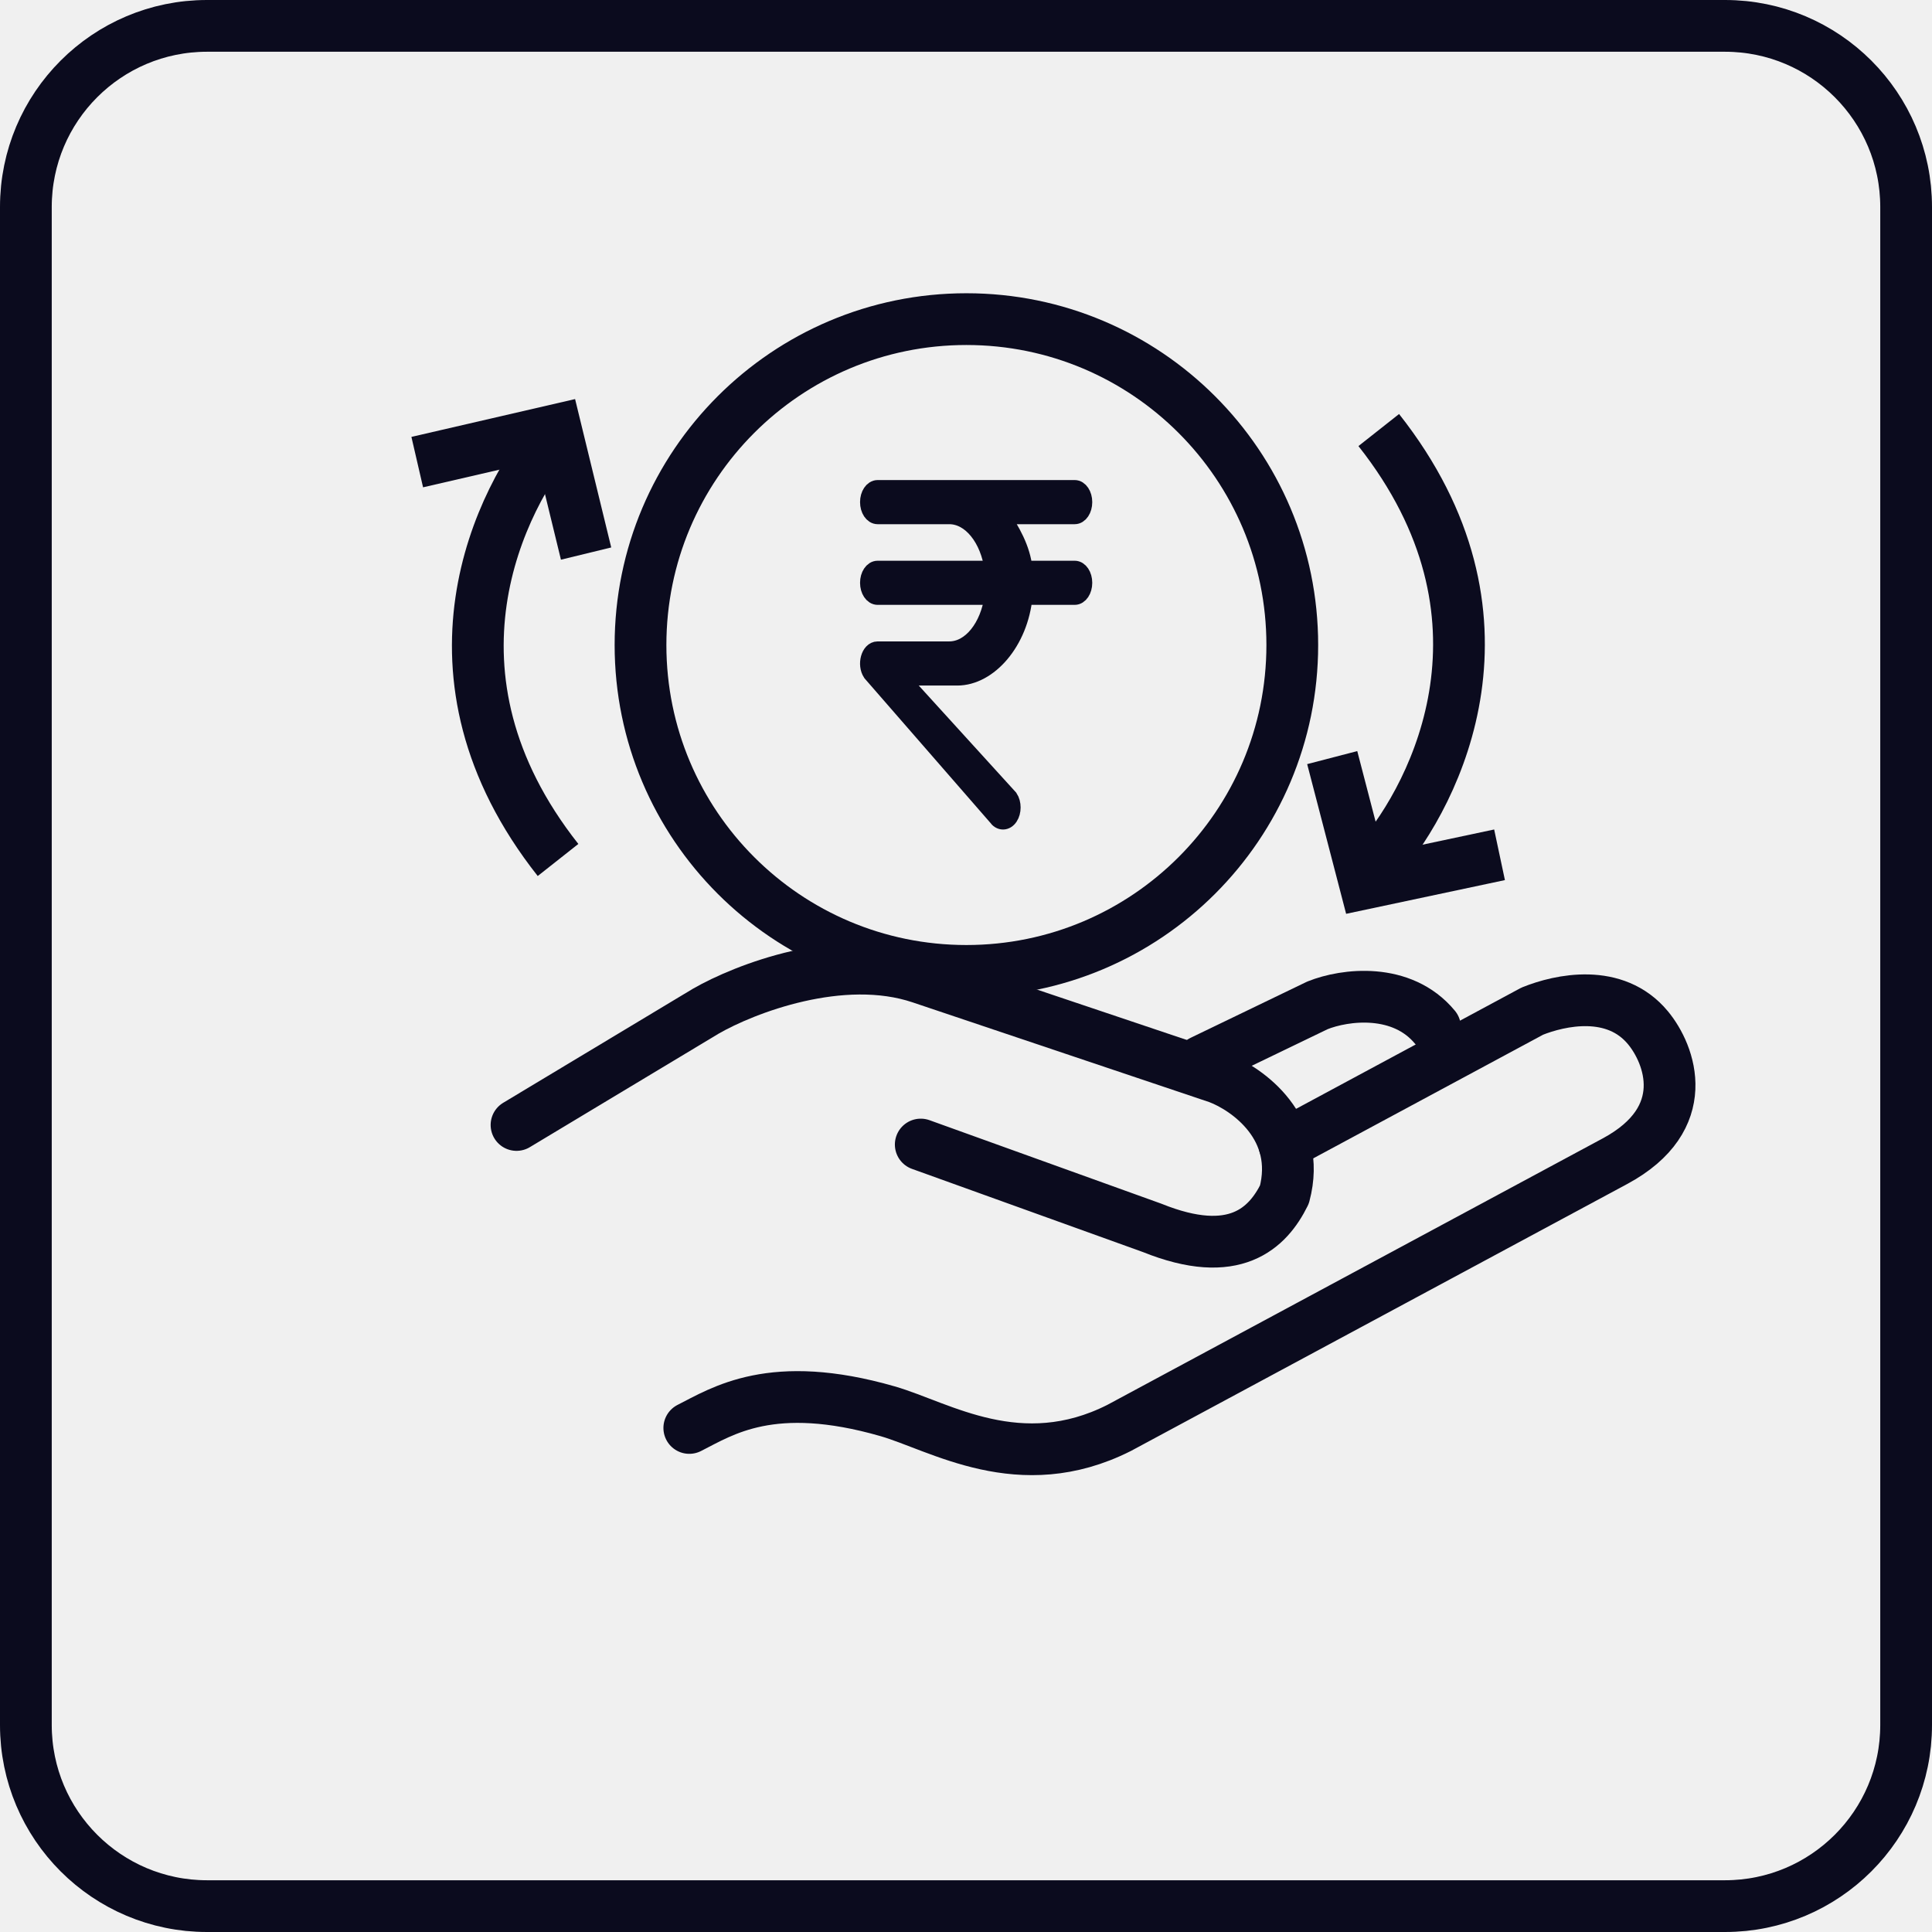
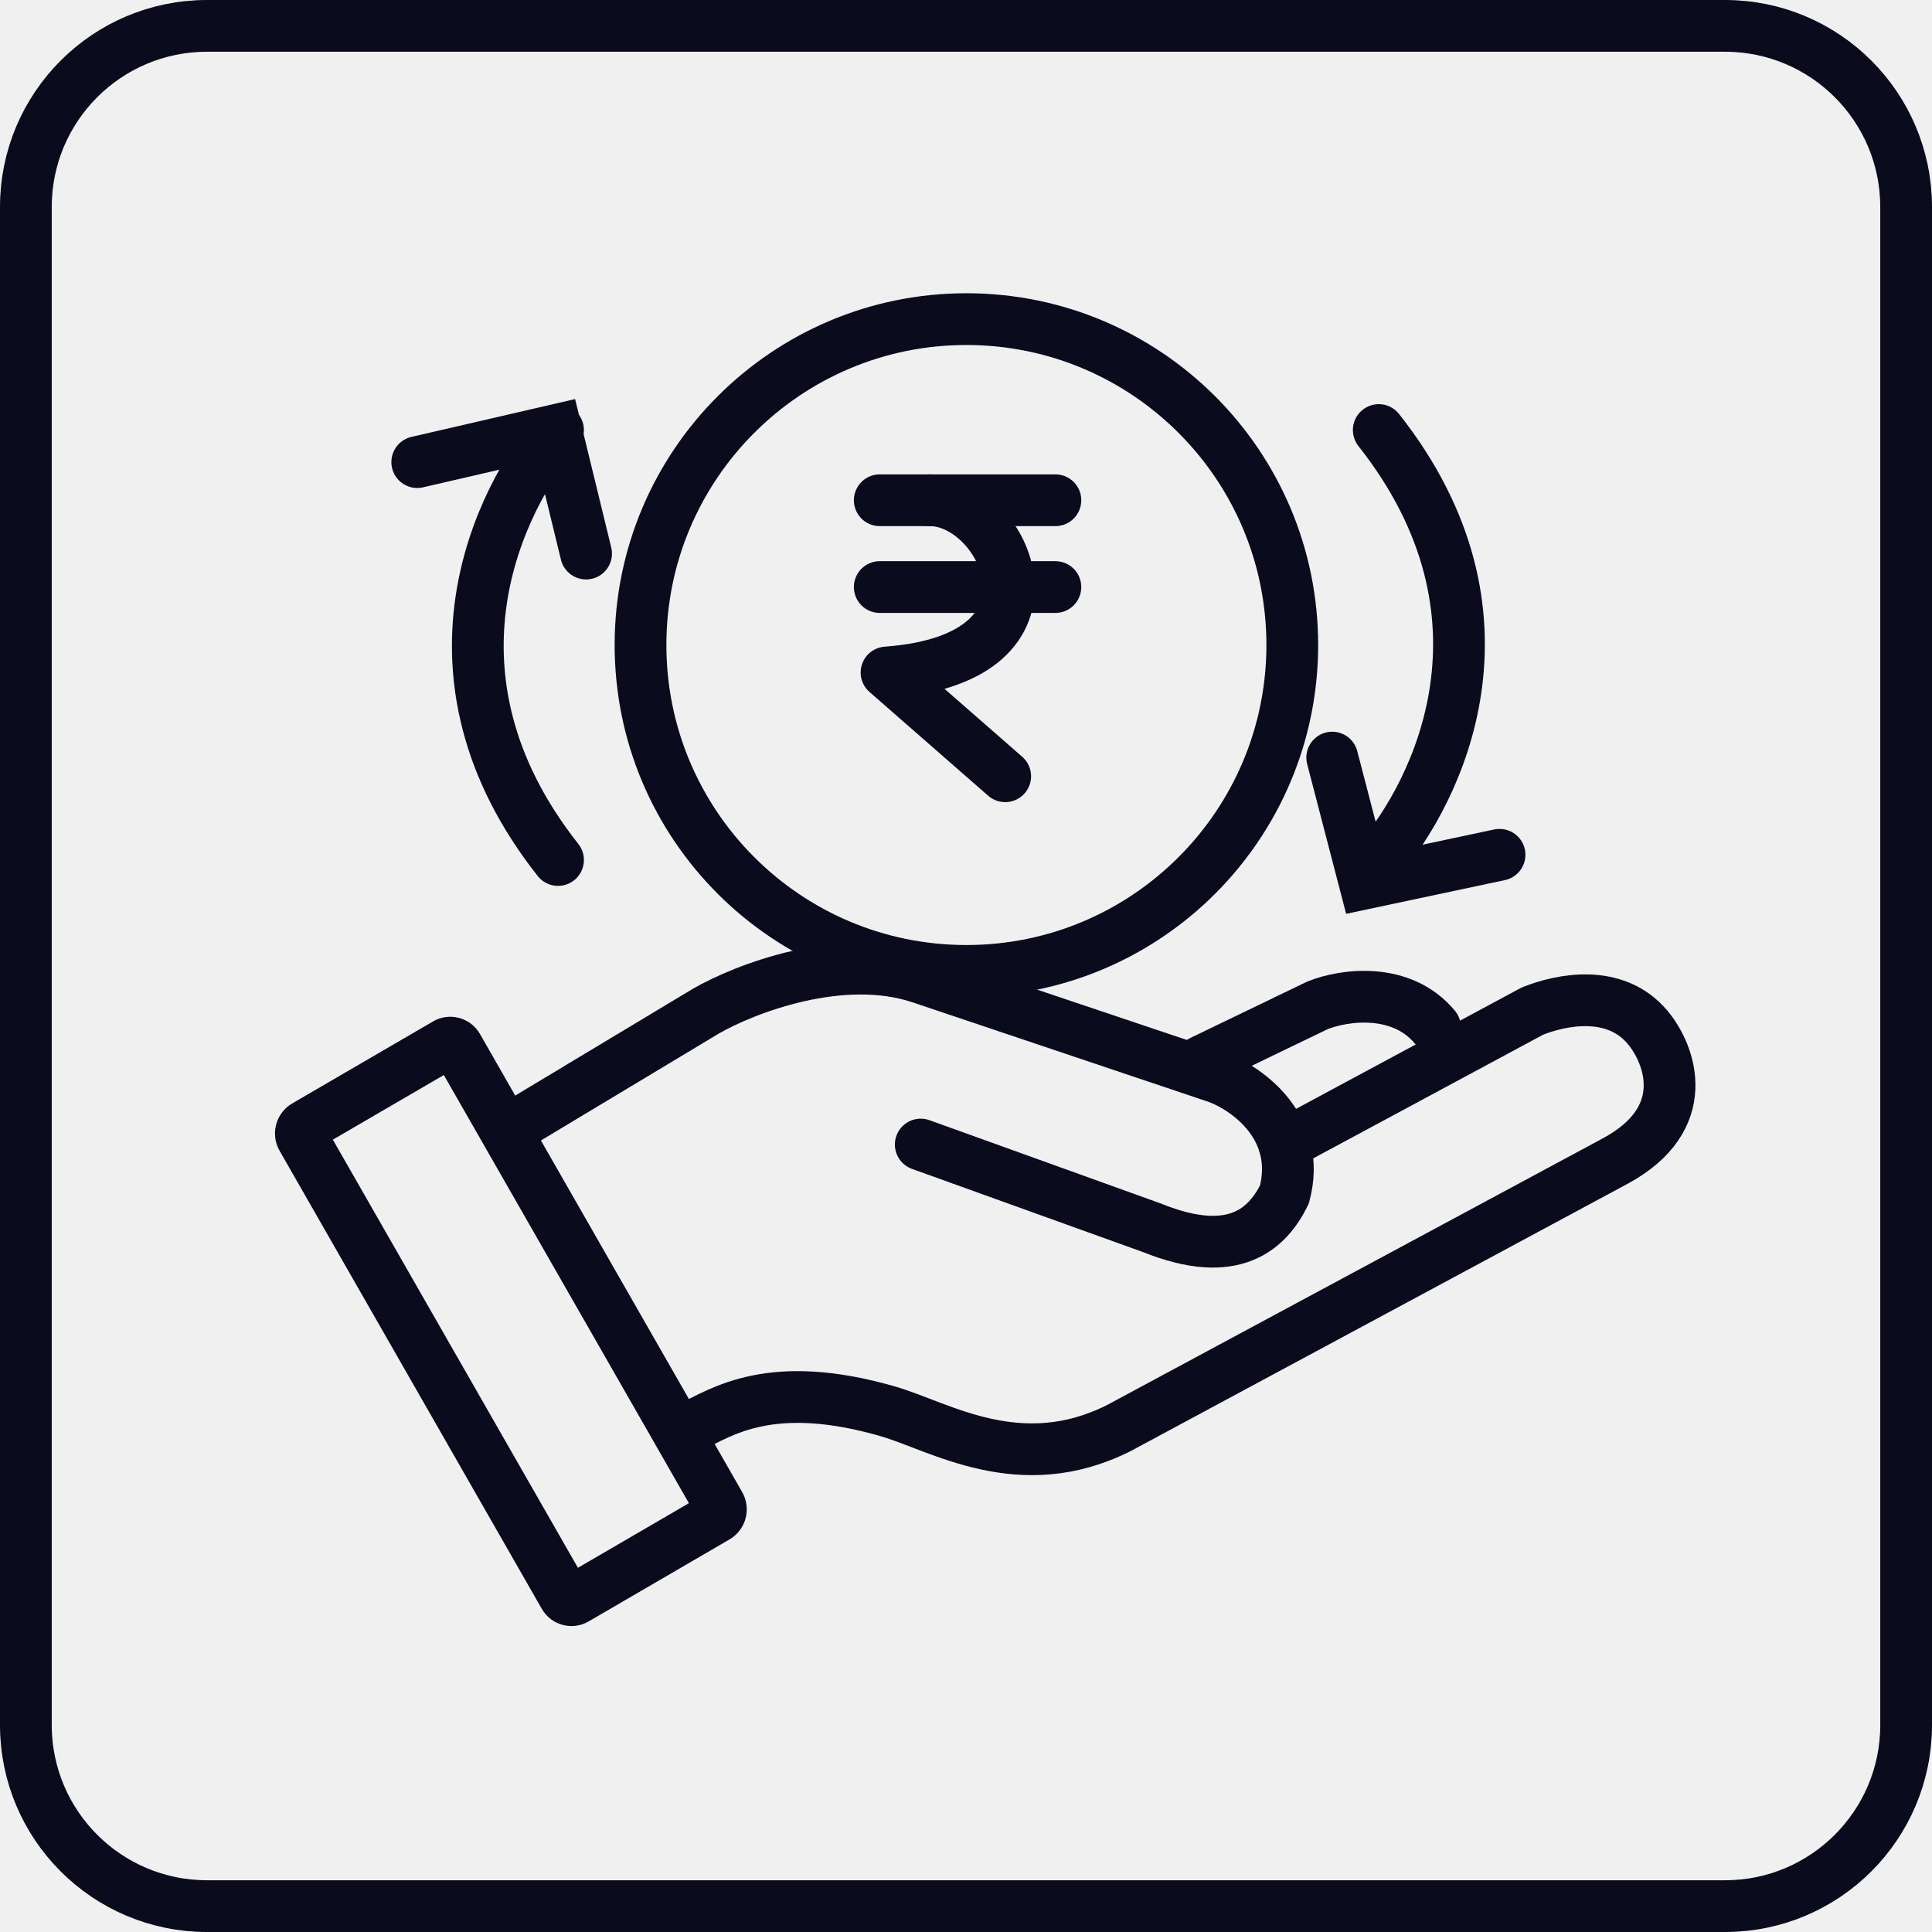
<svg xmlns="http://www.w3.org/2000/svg" width="112" height="112" viewBox="0 0 112 112" fill="none">
  <rect x="1.5" y="1.5" width="109" height="109" rx="10.5" stroke="#0B0B1E" stroke-width="3" />
  <circle cx="56.023" cy="37.392" r="18.892" stroke="#0B0B1E" stroke-width="3" />
-   <path d="M58.035 29.888C58.591 30.707 59.242 31.792 59.358 33.006L62.3 33.006C62.587 33.006 62.819 33.355 62.819 33.786C62.819 34.216 62.587 34.565 62.3 34.565L59.358 34.565C59.106 37.21 57.322 39.242 55.491 39.242H52.131L58.514 46.258C58.717 46.562 58.717 47.056 58.514 47.36C58.311 47.664 57.982 47.664 57.779 47.36L50.511 39.014C50.184 38.523 50.415 37.683 50.878 37.683H55.031C56.287 37.683 57.335 36.344 57.575 34.565H50.878C50.591 34.565 50.358 34.216 50.358 33.786C50.358 33.355 50.591 33.006 50.878 33.006H57.575C57.335 31.227 56.287 29.888 55.031 29.888H50.878C50.591 29.888 50.358 29.539 50.358 29.108C50.358 28.678 50.591 28.329 50.878 28.329H55.031H62.3C62.587 28.329 62.819 28.678 62.819 29.108C62.819 29.539 62.587 29.888 62.3 29.888L58.035 29.888Z" fill="#0B0B1E" stroke="#0B0B1E" />
-   <path d="M32.349 24.93C28.949 28.896 23.852 39.092 32.35 49.854" stroke="#0B0B1E" stroke-width="3" />
-   <path d="M24.188 26.789L32.232 24.93L33.976 32.091" stroke="#0B0B1E" stroke-width="3" />
-   <path d="M79.928 49.854C83.328 45.889 88.425 35.693 79.928 24.93" stroke="#0B0B1E" stroke-width="3" />
-   <path d="M86.93 49.553L79.127 51.21L77.23 43.919" stroke="#0B0B1E" stroke-width="3" />
+   <path d="M51 34.032H61.182" stroke="#0B0B1E" stroke-width="3" stroke-linecap="round" stroke-linejoin="round" />
+   <path d="M53.908 29C58.272 29 62.538 38.16 51.393 38.985L58.272 45" stroke="#0B0B1E" stroke-width="3" stroke-linecap="round" stroke-linejoin="round" />
+   <path d="M51 29H61.182" stroke="#0B0B1E" stroke-width="3" stroke-linecap="round" stroke-linejoin="round" />
+   <path d="M32.349 24.93C28.949 28.896 23.852 39.092 32.35 49.855" stroke="#0B0B1E" stroke-width="3" stroke-linecap="round" />
+   <path d="M24.188 26.789L32.232 24.93L33.976 32.091" stroke="#0B0B1E" stroke-width="3" stroke-linecap="round" />
+   <path d="M79.928 49.854C83.328 45.889 88.425 35.693 79.928 24.93" stroke="#0B0B1E" stroke-width="3" stroke-linecap="round" />
+   <path d="M86.93 49.553L79.127 51.211L77.23 43.919" stroke="#0B0B1E" stroke-width="3" stroke-linecap="round" />
  <path d="M29.943 65.216L40.92 58.617C43.156 57.329 48.778 55.138 53.377 56.684L70.626 62.484C72.331 63.128 75.486 65.383 74.459 69.249C73.5 71.182 71.584 73.115 66.793 71.182L53.377 66.35" stroke="#0B0B1E" stroke-width="3" stroke-linecap="round" stroke-linejoin="round" />
  <path d="M39.959 82.78C41.876 81.813 44.75 79.88 51.458 81.813C54.483 82.685 59.124 85.679 64.873 82.78L93.621 67.316C98.22 64.842 96.815 61.13 95.537 59.584C93.621 57.264 90.427 57.973 88.829 58.617L74.456 66.349" stroke="#0B0B1E" stroke-width="3" stroke-linecap="round" stroke-linejoin="round" />
  <path d="M69.664 61.519L76.372 58.283C77.969 57.639 81.272 57.232 83.188 59.552" stroke="#0B0B1E" stroke-width="3" stroke-linecap="round" stroke-linejoin="round" />
-   <mask id="path-11-inside-1_4177_2928" fill="white">
-     <rect width="13.444" height="34.599" rx="2" transform="matrix(0.864159 -0.503219 0.496788 0.867872 15.2129 64.9727)" />
-   </mask>
-   <rect width="13.444" height="34.599" rx="2" transform="matrix(0.864159 -0.503219 0.496788 0.867872 15.2129 64.9727)" stroke="#0B0B1E" stroke-width="6" mask="url(#path-11-inside-1_4177_2928)" />
+   <path d="M33.503 90.887L39.936 87.14L25.729 62.321L19.296 66.067L33.503 90.887ZM43.026 86.499C43.574 87.457 43.245 88.685 42.291 89.241L34.129 93.993C33.175 94.549 31.956 94.223 31.407 93.264L16.206 66.708C15.658 65.75 15.987 64.522 16.941 63.966L25.103 59.214C26.057 58.658 27.276 58.984 27.825 59.943L43.026 86.499Z" fill="#0B0B1E" />
</svg>
